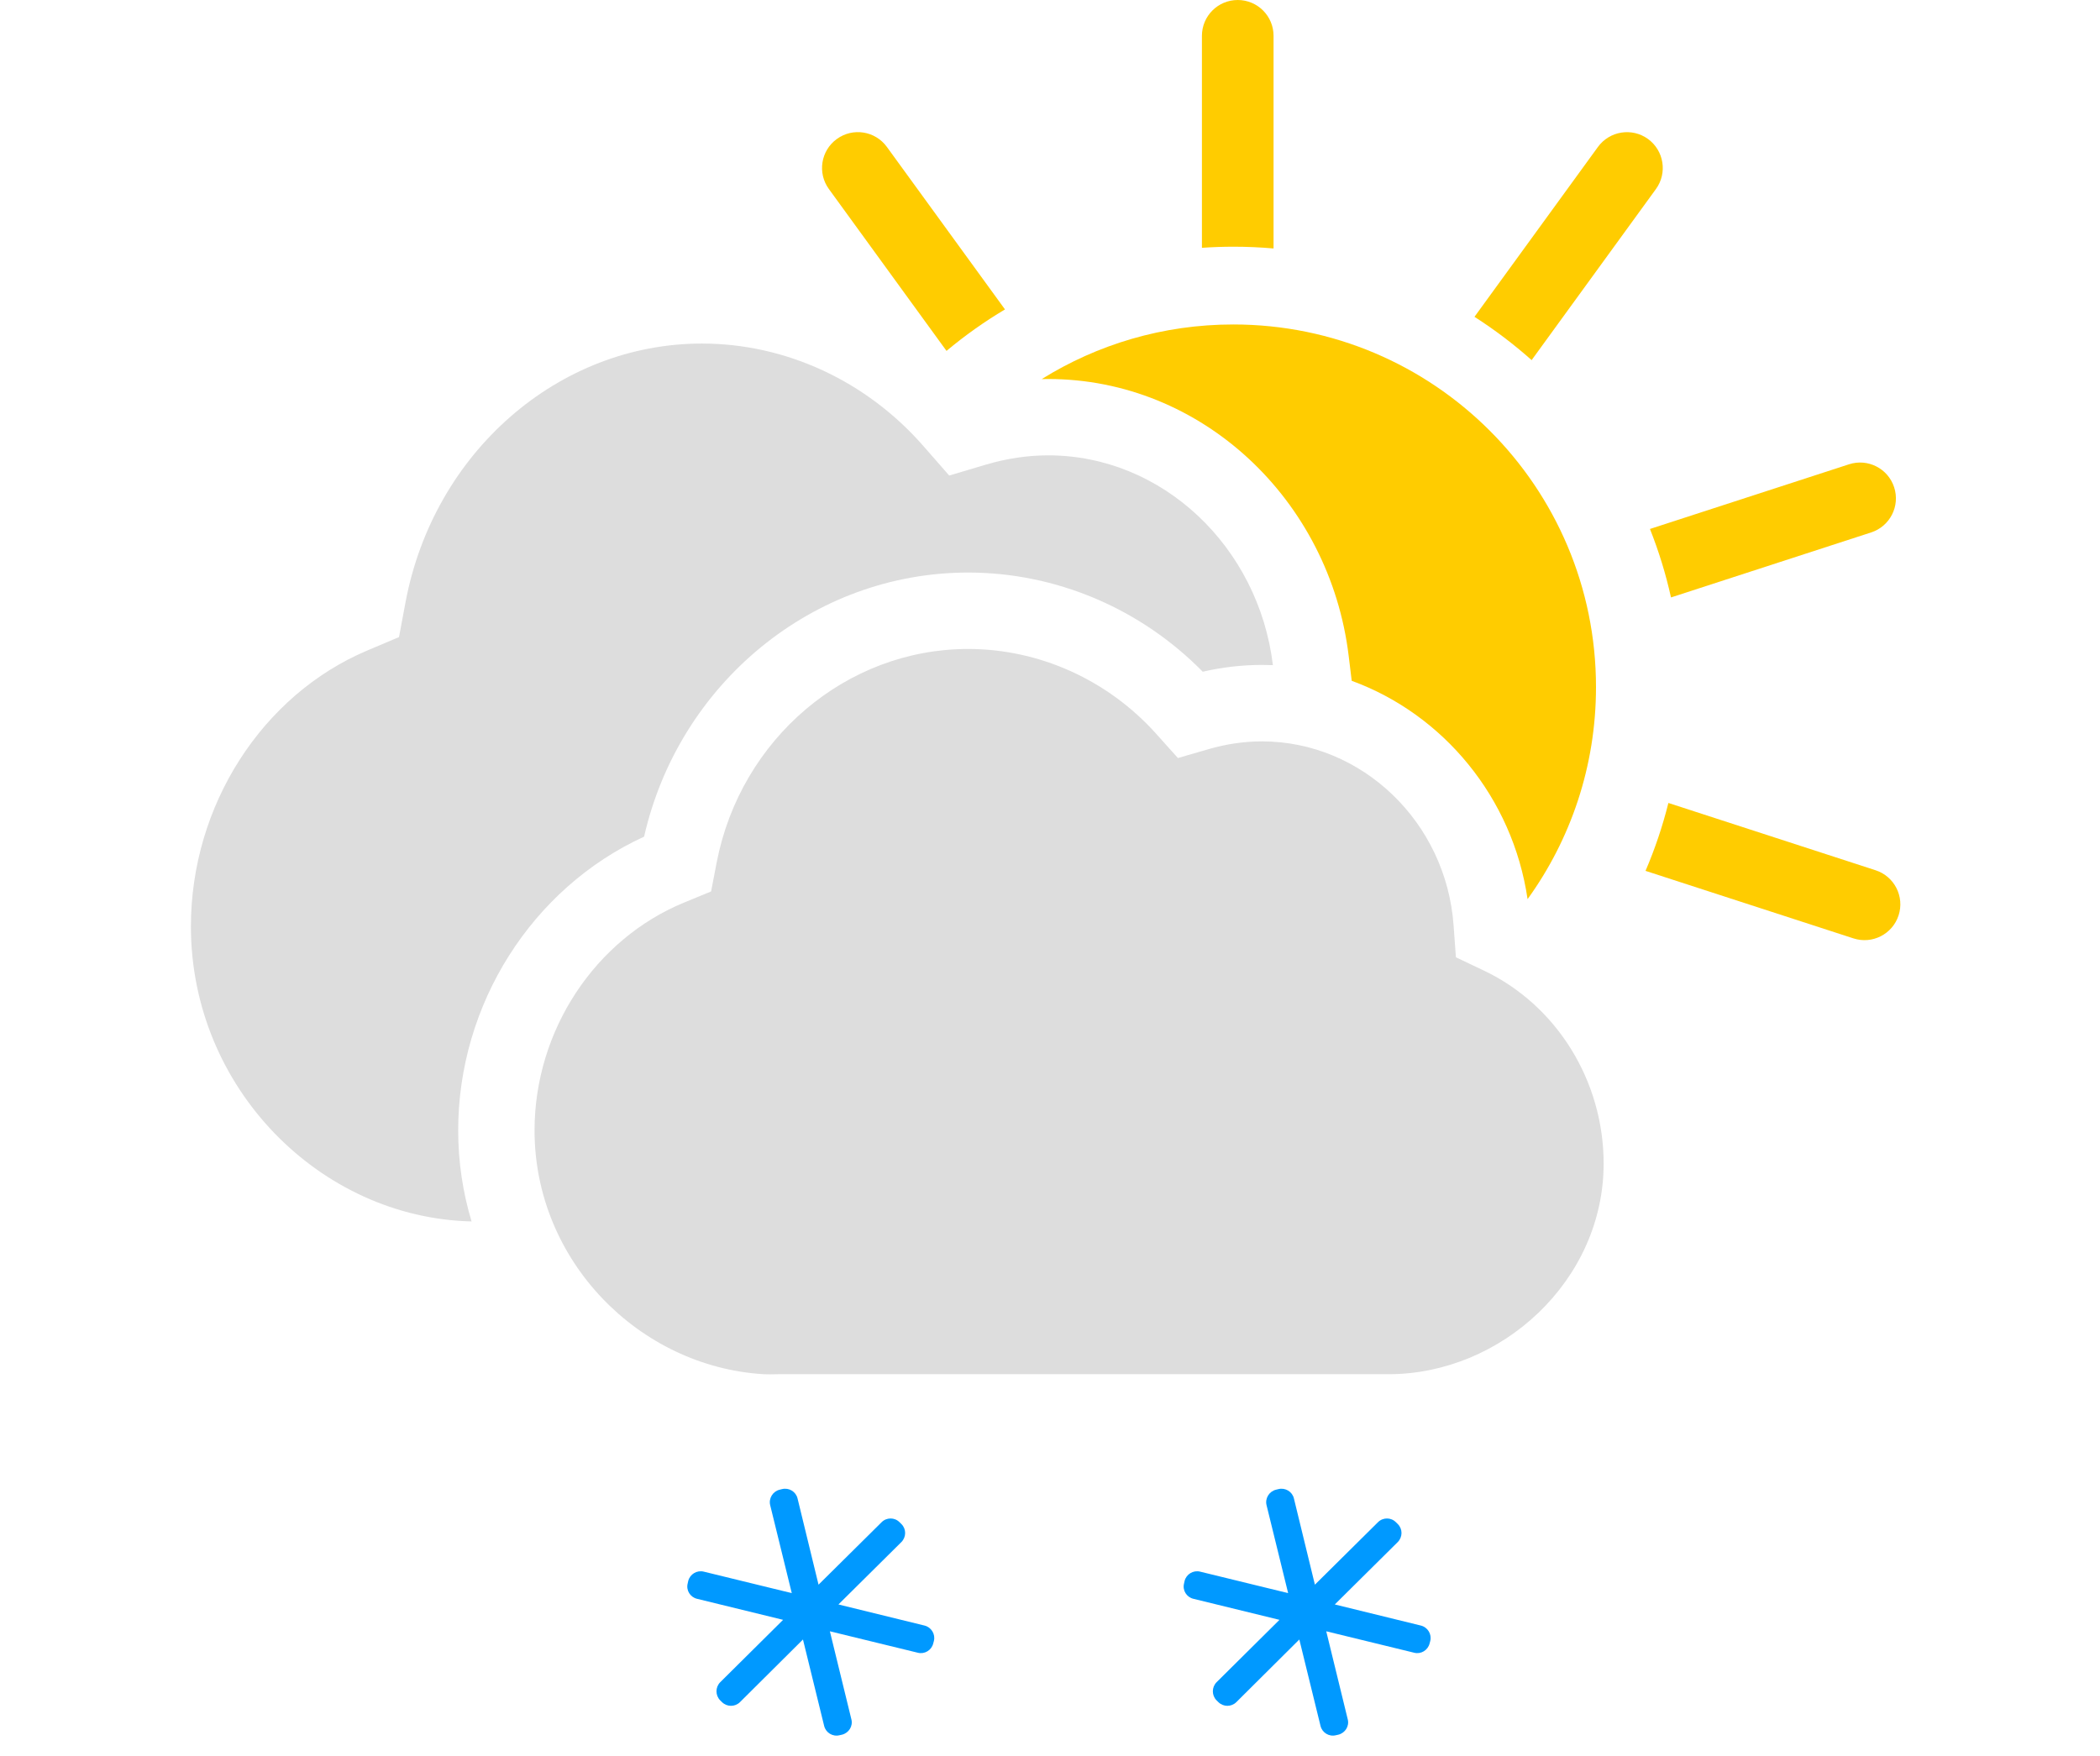
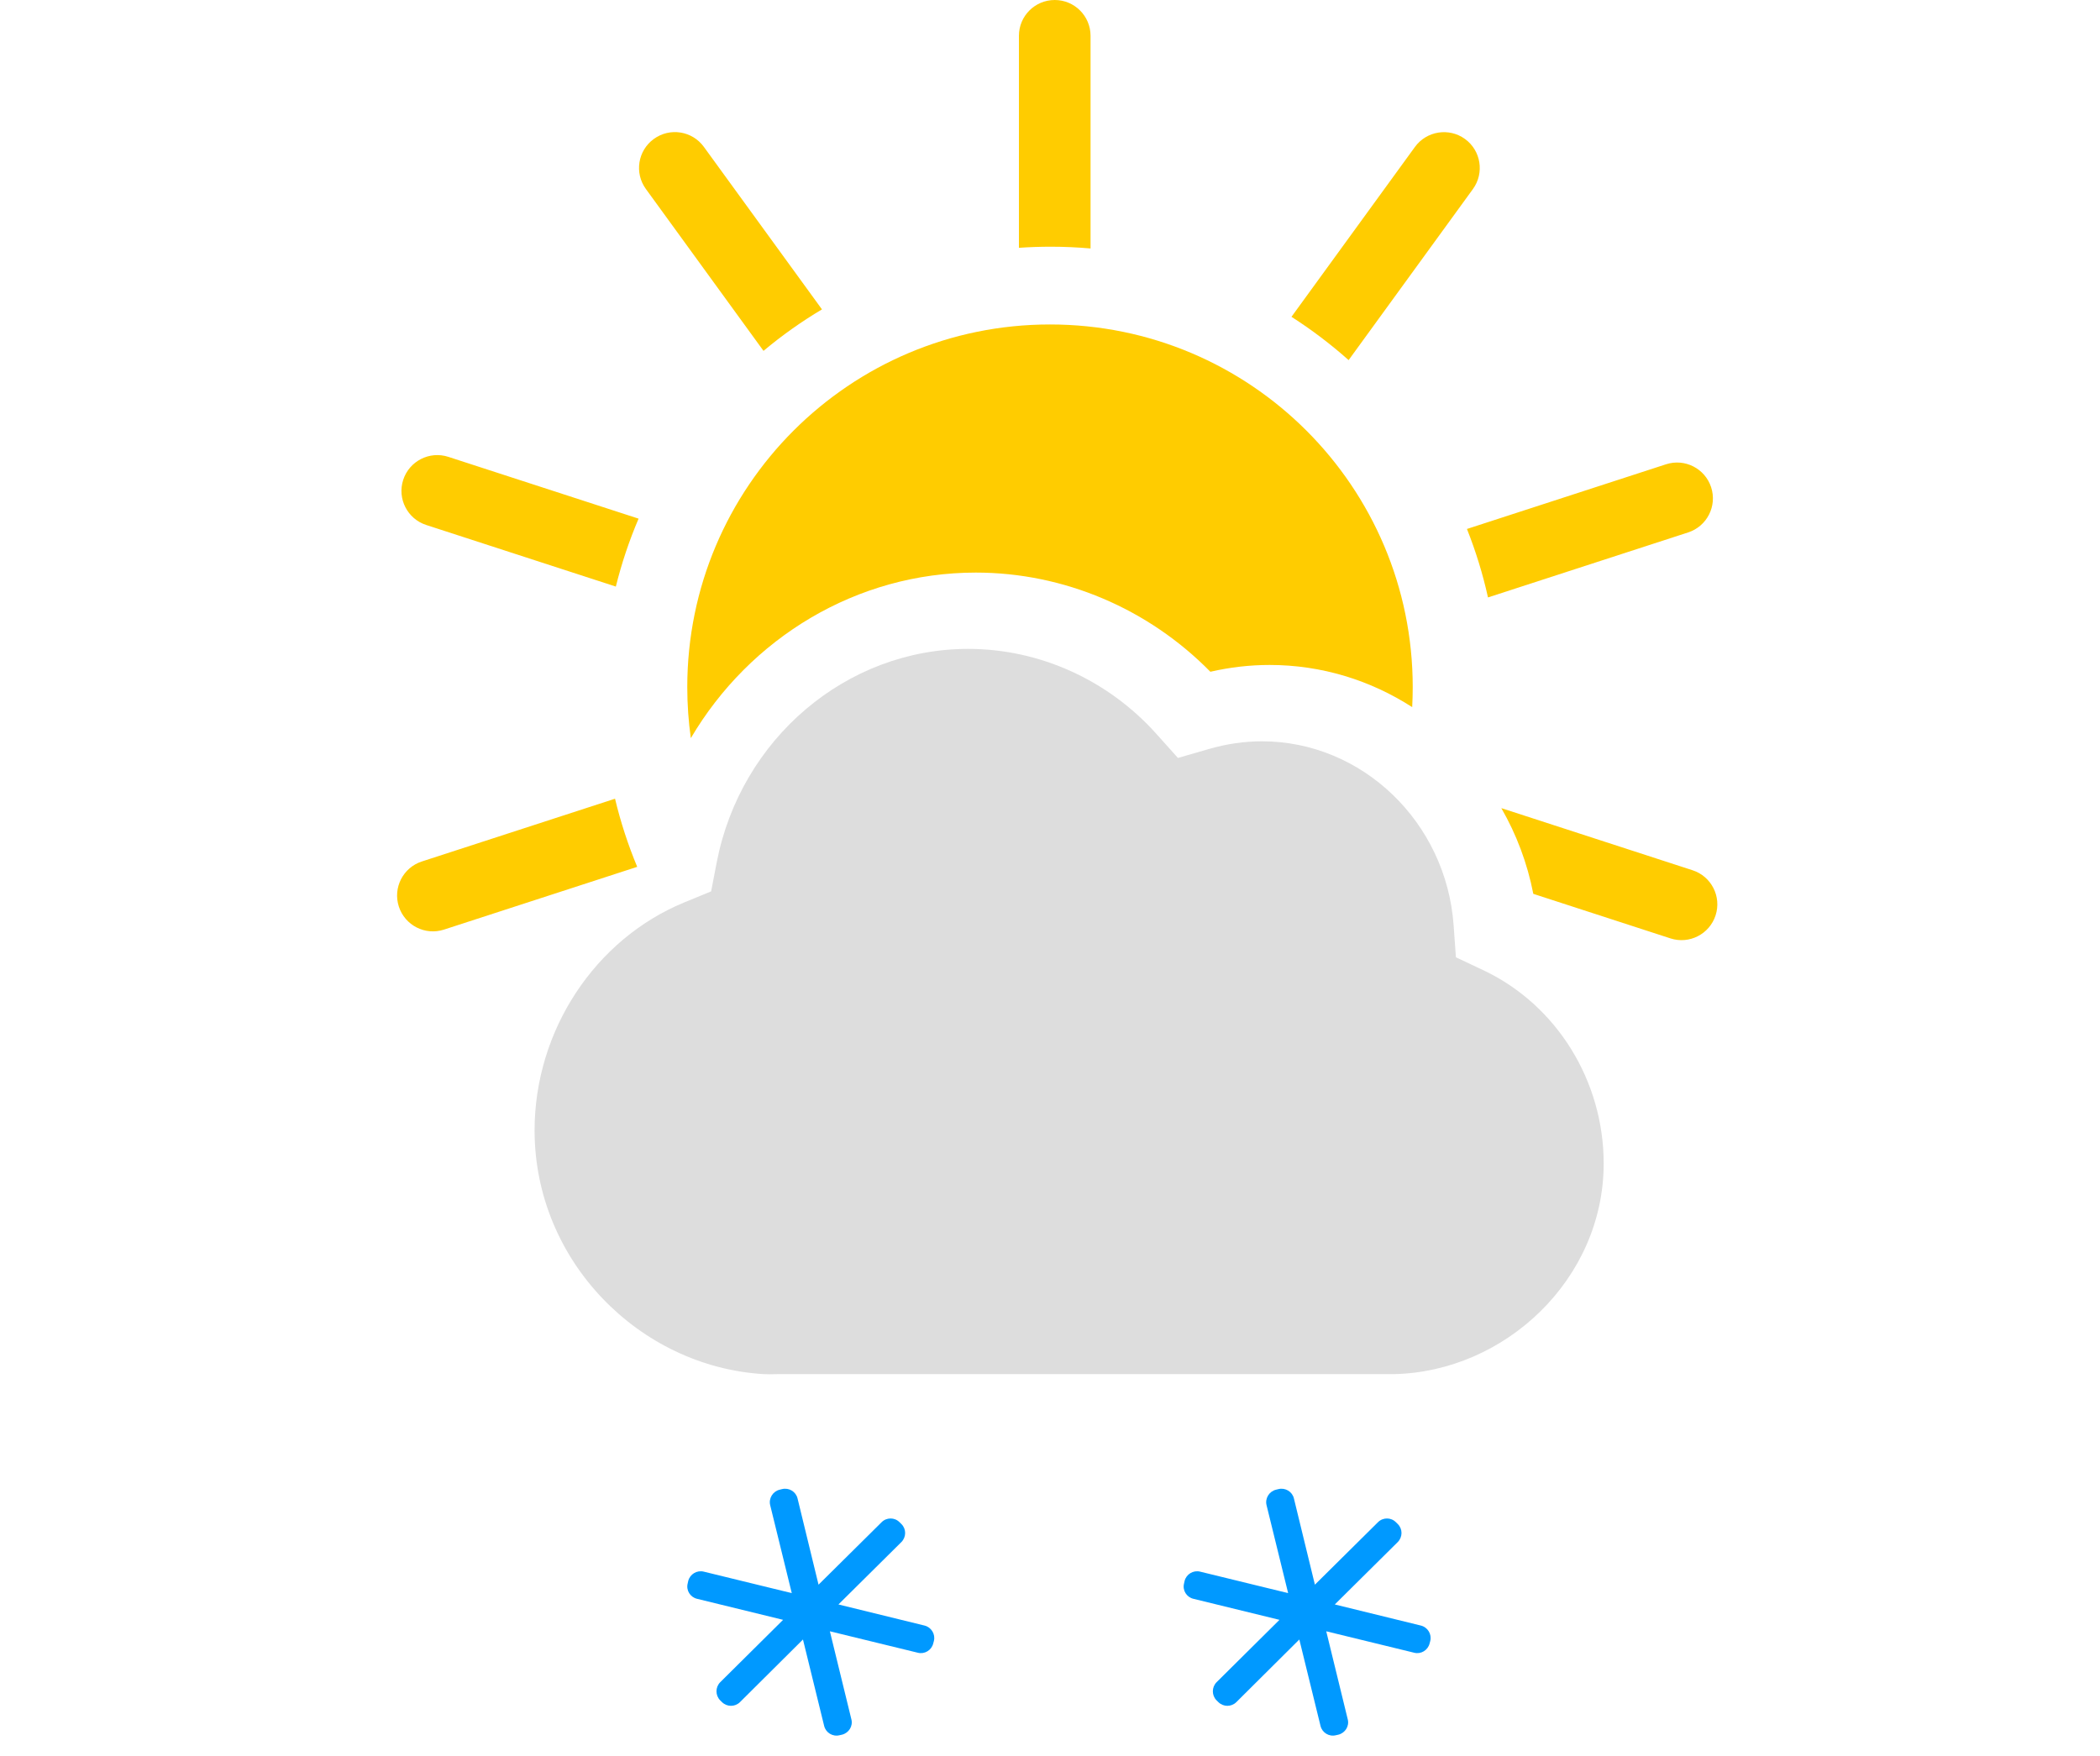
<svg xmlns="http://www.w3.org/2000/svg" height="46" viewbox="0 0 55 46" width="55">
  <g fill="none" fill-rule="evenodd">
-     <g fill="#fc0" transform="translate(21)">
-       <path d="m10.479 6.492v-5.554c0-.518.42-.938.938-.938s.938.42.938.938v5.571c-.344-.03-.692-.046-1.044-.046-.28 0-.558.01-.833.029zm7.138 1.808 3.234-4.451c.305-.419.892-.512 1.311-.208.419.305.512.892.208 1.311l-3.256 4.482c-.467-.416-.967-.795-1.496-1.134zm4.597 5.557 5.213-1.694c.493-.16 1.022.11 1.182.603.16.493-.11 1.022-.603 1.182l-5.242 1.703c-.136-.618-.322-1.217-.551-1.794zm.481 7.178 5.427 1.763c.493.16.763.69.603 1.182-.16.493-.69.763-1.182.603l-5.446-1.769c.245-.571.446-1.165.599-1.779zm-18.906-11.843-3.08-4.24c-.305-.419-.212-1.006.208-1.311s1.006-.212 1.311.208l3.093 4.257c-.54.321-1.052.685-1.531 1.086z" fill-rule="nonzero" />
-       <path d="m19.007 23.556c1.128-1.562 1.793-3.481 1.793-5.556 0-5.247-4.253-9.5-9.5-9.5-1.842 0-3.561.524-5.017 1.431.057-.001.114-.002.172-.002 4.008 0 7.372 3.155 7.868 7.256l.079.65c2.401.878 4.216 3.06 4.606 5.72z" />
+     <g fill="#fc0" transform="translate(10)">
+       <path d="m16.686 6.492v-5.554c0-.518.42-.938.938-.938.518 0 .938.42.938.938v5.571c-.344-.03-.692-.046-1.044-.046-.28 0-.558.01-.833.029zm7.138 1.808 3.234-4.451c.305-.419.892-.512 1.311-.208s.512.892.208 1.311l-3.256 4.482c-.467-.416-.967-.795-1.496-1.134zm4.597 5.557 5.213-1.694c.493-.16 1.022.11 1.182.603.16.493-.11 1.022-.603 1.182l-5.242 1.703c-.136-.618-.322-1.217-.551-1.794zm.898 7.313 5.01 1.628c.493.16.763.69.603 1.182-.16.493-.69.763-1.182.603l-3.592-1.167c-.156-.805-.444-1.562-.838-2.246zm-22.631 1.539-5.06 1.644c-.493.16-1.022-.11-1.182-.603s.11-1.022.603-1.182l5.059-1.644c.147.615.342 1.211.581 1.785zm-.558-7.342-4.967-1.614c-.493-.16-.763-.69-.603-1.182.16-.493.69-.763 1.182-.603l4.983 1.619c-.244.571-.444 1.166-.596 1.78zm3.866-6.176-3.08-4.24c-.305-.419-.212-1.006.208-1.311s1.006-.212 1.311.208l3.093 4.257c-.54.321-1.052.685-1.531 1.086z" fill-rule="nonzero" />
+       <path d="m8.093 19.336c-.061-.436-.093-.882-.093-1.336 0-5.247 4.253-9.5 9.5-9.5s9.5 4.253 9.5 9.5c0 .176-.005.351-.014.525-1.085-.7-2.366-1.105-3.733-1.105-.519 0-1.039.06-1.553.178-1.625-1.655-3.84-2.598-6.143-2.598-3.122 0-5.921 1.716-7.463 4.336z" />
    </g>
-     <path d="m12.35 31.998c-3.965-.093-7.35-3.496-7.35-7.728 0-3.161 1.86-6.067 4.629-7.233l.821-.347.172-.919c.739-3.924 4.005-6.771 7.762-6.771 2.195 0 4.309.979 5.802 2.687l.674.771.954-.284c.544-.162 1.096-.245 1.641-.245 2.983 0 5.507 2.388 5.883 5.496-.095-.004-.19-.006-.285-.006-.519 0-1.039.06-1.553.178-1.625-1.655-3.84-2.598-6.143-2.598-4.06 0-7.573 2.901-8.488 6.919-2.938 1.347-4.869 4.391-4.869 7.696 0 .827.123 1.627.35 2.383zm25.781-6.92.738.351c1.903.907 3.131 2.89 3.131 5.053 0 3.068-2.676 5.518-5.635 5.518h-.365-15.623c-.169.005-.294.005-.377 0-3.263-.197-6-2.97-6-6.385 0-2.611 1.578-5.012 3.927-5.975l.697-.287.146-.759c.627-3.242 3.399-5.593 6.586-5.593 1.862 0 3.656.809 4.923 2.22l.571.637.809-.234c.462-.134.93-.202 1.392-.202 2.621 0 4.825 2.117 5.019 4.819z" fill="#ddd" />
+     <path d="m38.131 25.078-.06-.839c-.193-2.702-2.397-4.819-5.019-4.819-.462 0-.931.068-1.392.202l-.809.234-.571-.637c-1.267-1.411-3.061-2.22-4.923-2.22-3.188 0-5.959 2.352-6.586 5.593l-.146.759-.697.287c-2.349.963-3.927 3.365-3.927 5.975 0 3.415 2.737 6.188 6 6.385.083.005.208.005.377 0h15.988c.066 0.0.111 0.0.135 0 2.916-.058 5.5-2.488 5.5-5.518 0-2.163-1.228-4.145-3.131-5.053z" fill="#ddd" />
    <path d="m0 0h50v55h-50z" />
    <g fill="#09f" fill-rule="evenodd">
      <path d="m4.959 4.032 1.65-1.636c.128-.13.131-.34 0-.47l-.048-.047c-.128-.132-.34-.132-.47-.003l-1.653 1.638-.55-2.26c-.043-.178-.225-.288-.405-.244l-.064.016c-.178.042-.291.227-.248.403l.566 2.306-2.307-.563c-.177-.043-.36.065-.405.245l-.014.064c-.047.181.067.361.245.403l2.254.551-1.647 1.634c-.13.131-.13.342-.003.473l.048.047c.131.131.34.131.471.003l1.651-1.642.555 2.264c.043.178.225.289.402.244l.064-.014c.181-.045.293-.225.247-.403l-.563-2.306 2.305.562c.177.045.359-.067.402-.244l.017-.064c.045-.177-.067-.36-.244-.404z" transform="translate(17 38)" />
      <path d="m4.959 4.032 1.65-1.636c.128-.13.131-.34 0-.47l-.048-.047c-.128-.132-.34-.132-.47-.003l-1.653 1.638-.55-2.26c-.043-.178-.225-.288-.405-.244l-.064.016c-.178.042-.291.227-.248.403l.566 2.306-2.307-.563c-.177-.043-.36.065-.405.245l-.014.064c-.047.181.067.361.245.403l2.254.551-1.647 1.634c-.13.131-.13.342-.003.473l.048.047c.131.131.34.131.471.003l1.651-1.642.555 2.264c.043.178.225.289.402.244l.064-.014c.181-.045.293-.225.247-.403l-.563-2.306 2.305.562c.177.045.359-.067.402-.244l.017-.064c.045-.177-.067-.36-.244-.404z" transform="translate(30 38)" />
    </g>
  </g>
</svg>
